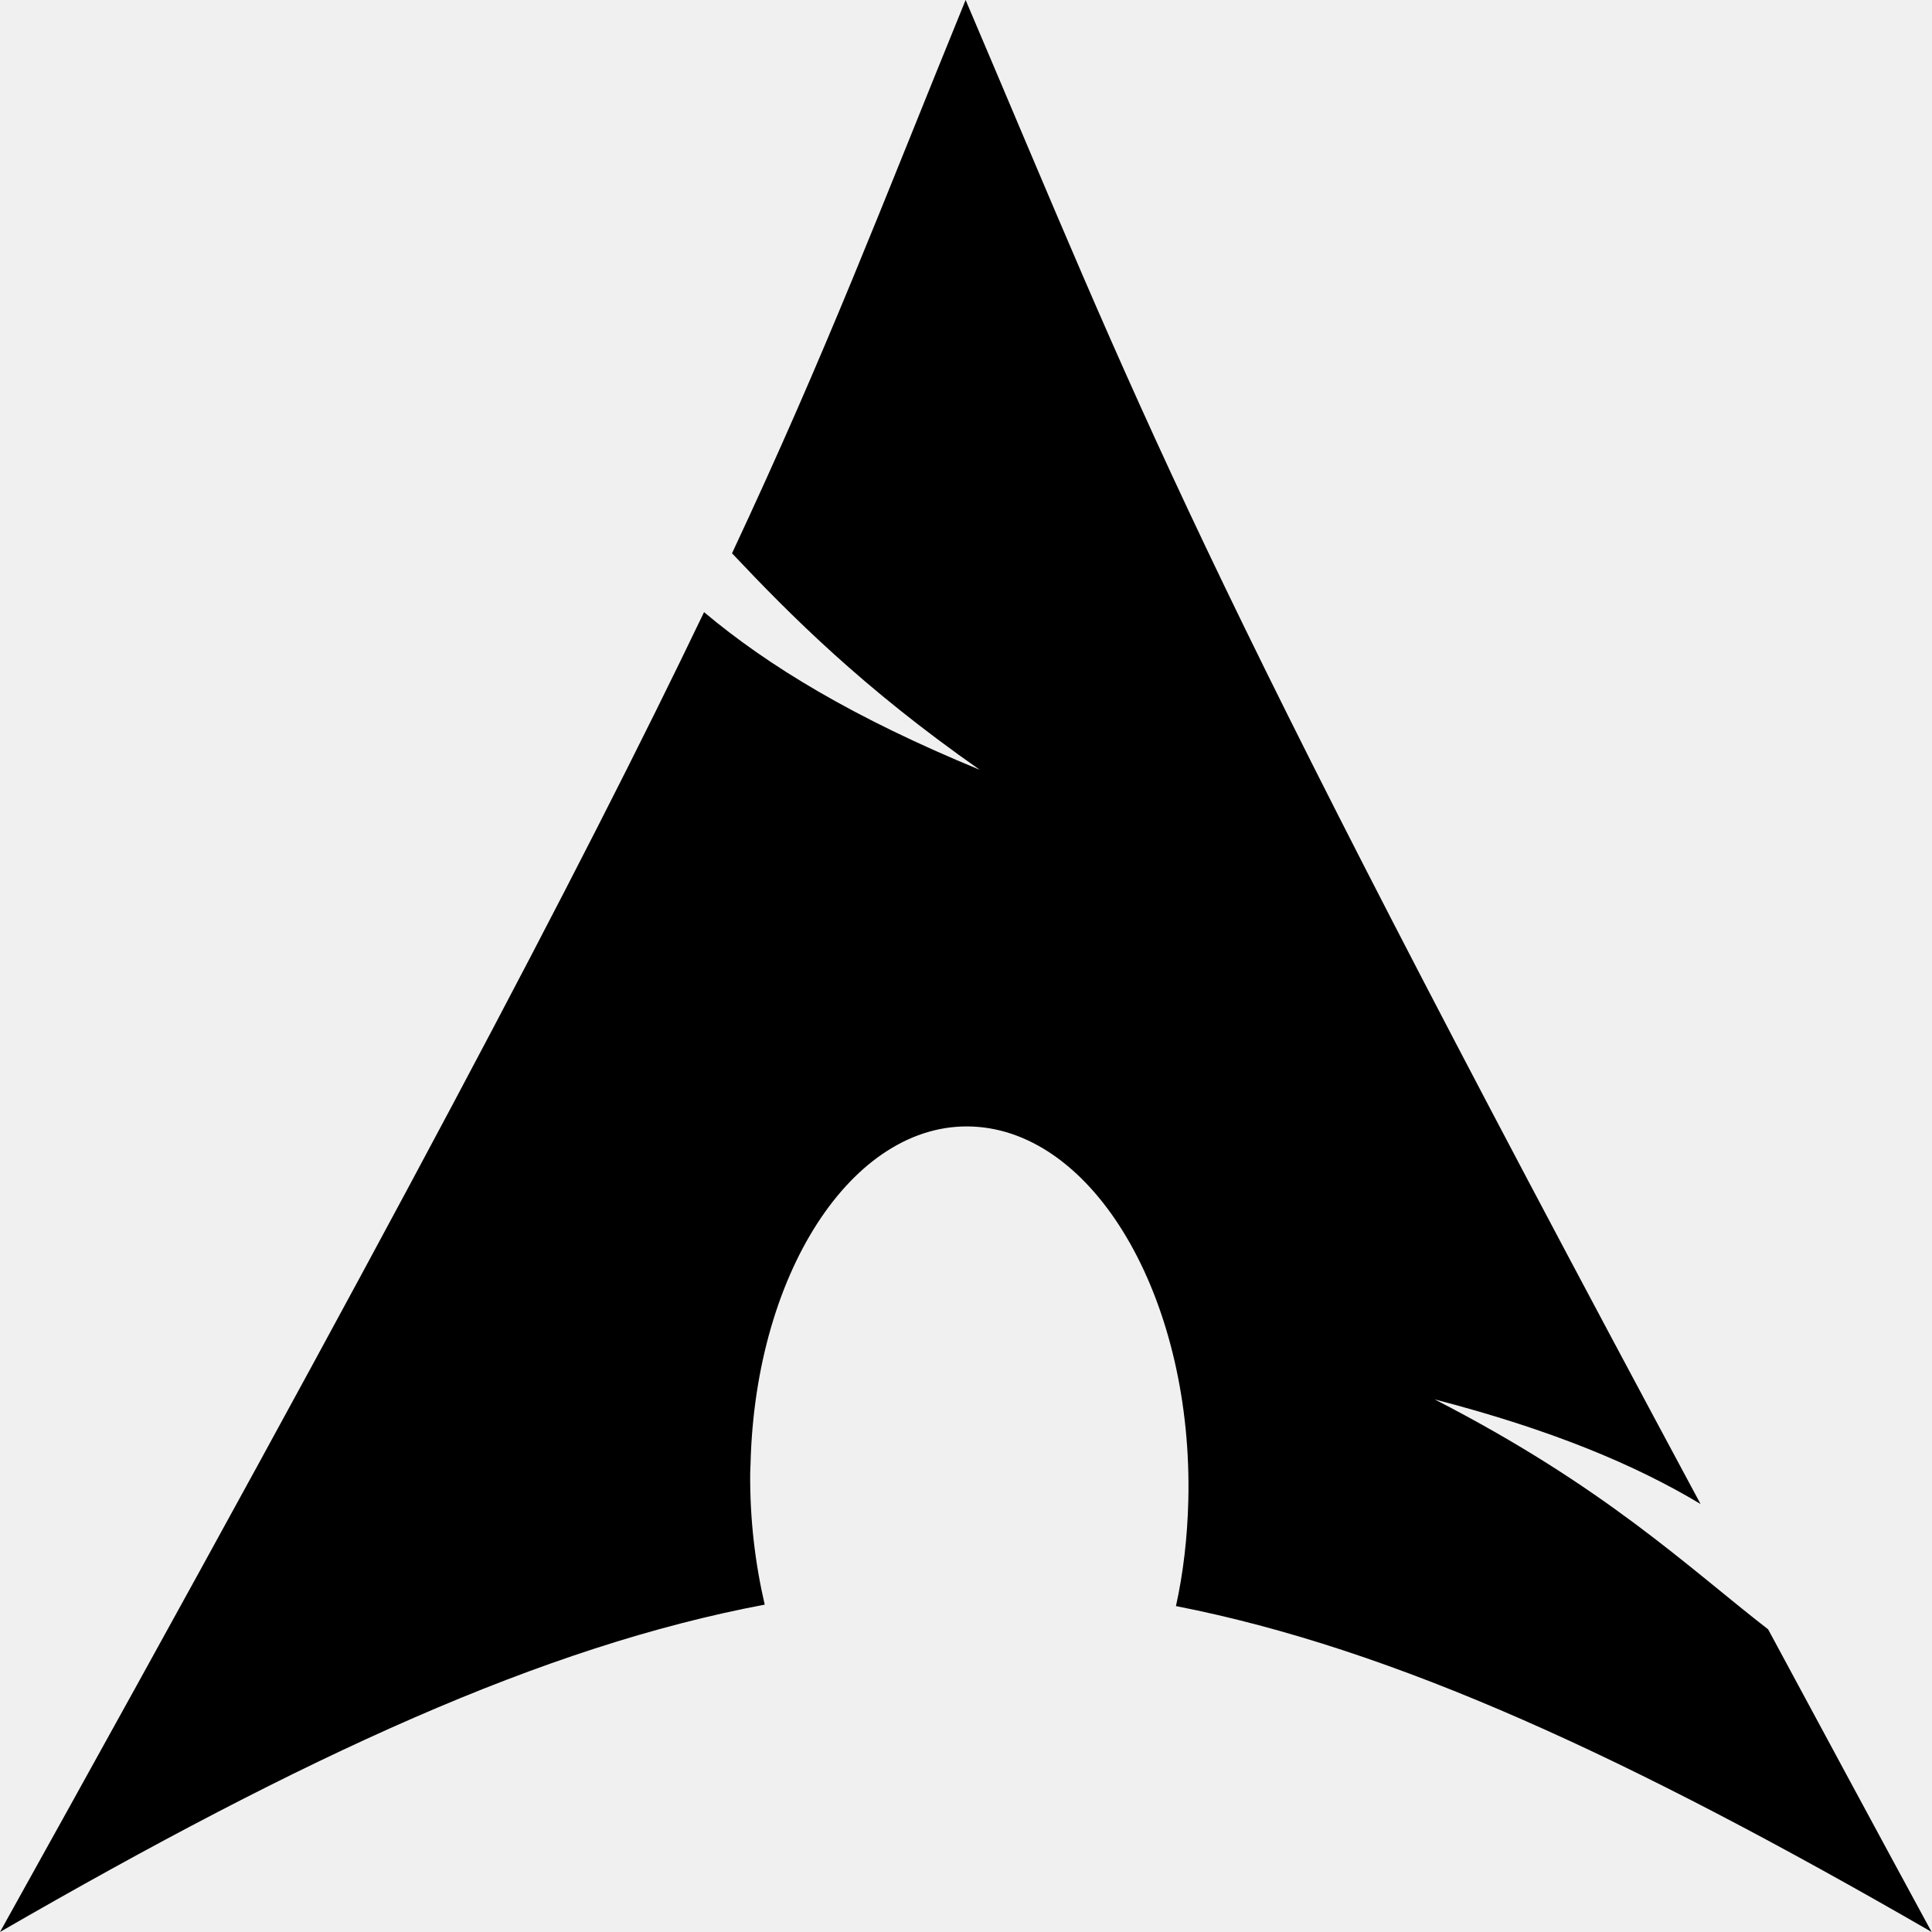
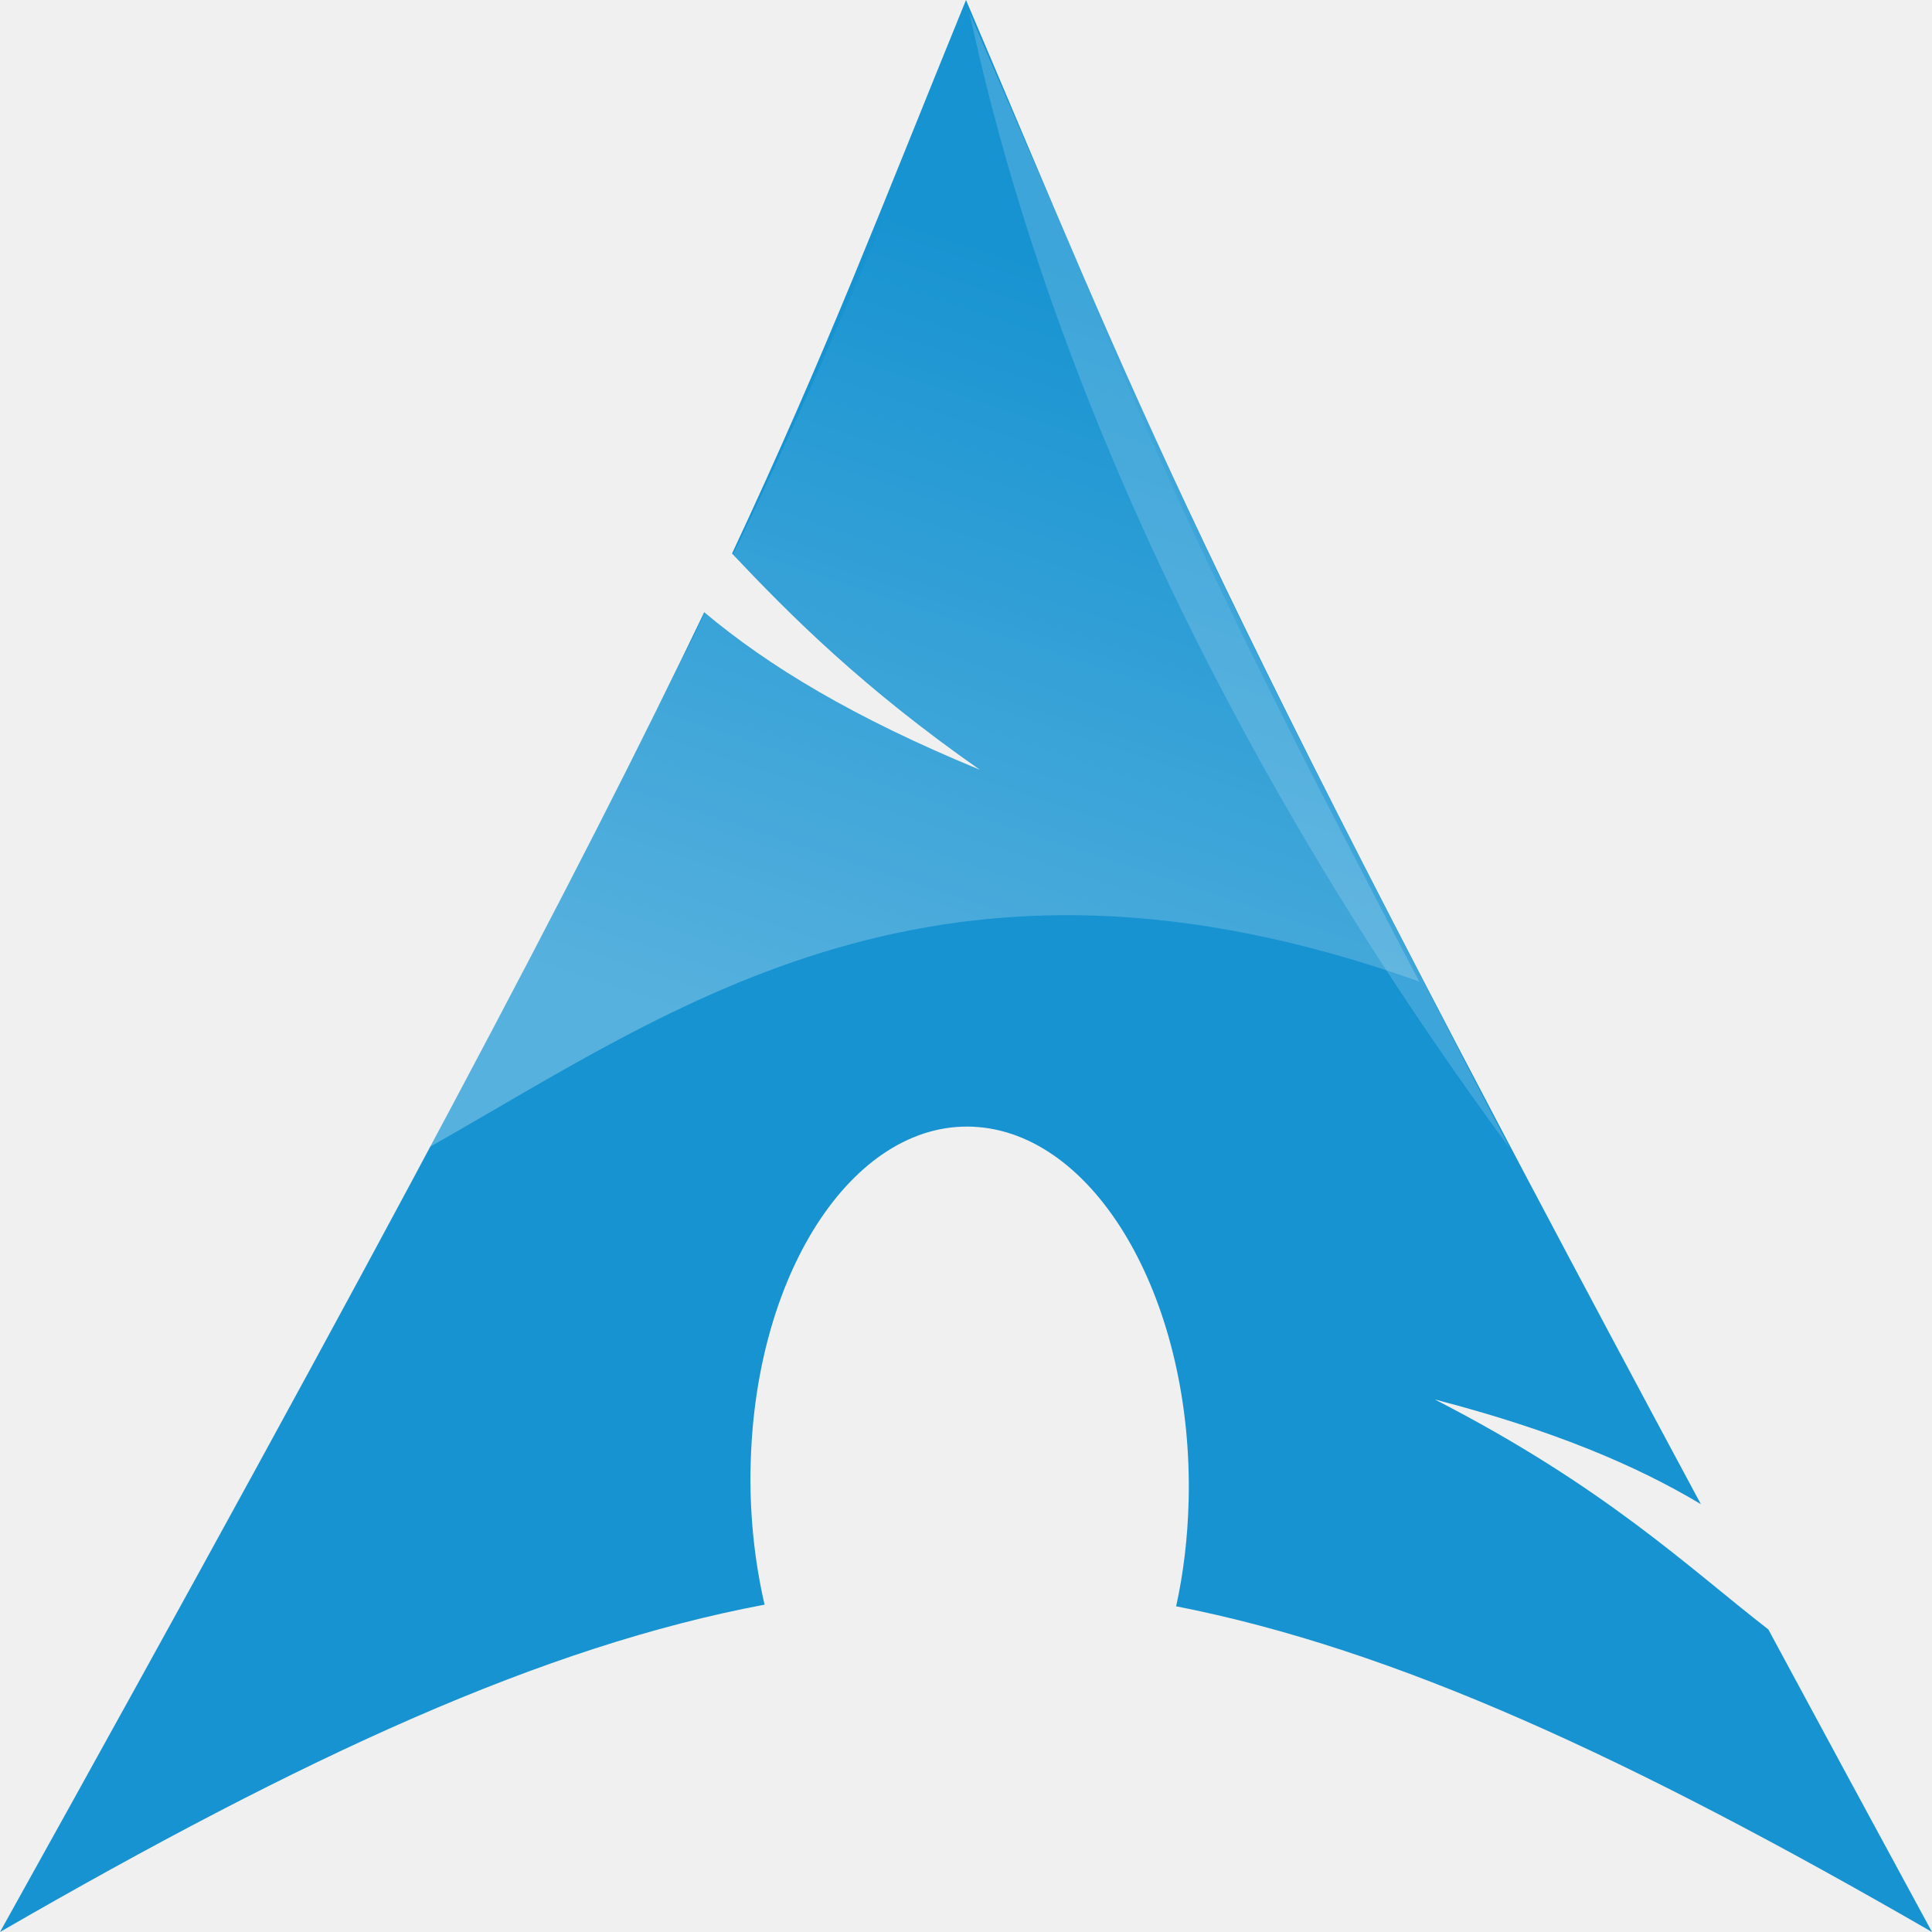
- <svg xmlns="http://www.w3.org/2000/svg" viewBox="22.75 16.625 166.16 166.19" fill="none">
-   <path d="m 105.812,16.625 c -7.397,18.135 -11.858,29.998 -20.094,47.594 5.049,5.352 11.247,11.585 21.312,18.625 C 96.21,78.391 88.829,73.92 83.312,69.281 72.773,91.274 56.26,122.602 22.75,182.812 49.088,167.607 69.504,158.233 88.531,154.656 87.714,151.142 87.25,147.341 87.281,143.375 l 0.031,-0.844 c 0.418,-16.874 9.196,-29.85 19.594,-28.969 10.398,0.881 18.48,15.282 18.062,32.156 -0.079,3.175 -0.437,6.23 -1.062,9.062 18.821,3.682 39.019,13.032 65,28.031 -5.123,-9.432 -9.696,-17.934 -14.062,-26.031 -6.878,-5.331 -14.053,-12.27 -28.688,-19.781 10.059,2.614 17.261,5.629 22.875,9 C 124.633,63.338 121.038,52.354 105.812,16.625 z" fill="currentColor" fill-rule="evenodd" />
+ <svg xmlns="http://www.w3.org/2000/svg" xmlns:xlink="http://www.w3.org/1999/xlink" width="128" height="128" id="svg2424" version="1.0">
+   <defs id="defs2426">
+     <linearGradient xlink:href="#path1082_2_" id="linearGradient2191" gradientUnits="userSpaceOnUse" gradientTransform="matrix(-0.2652794,0,0,0.2652645,207.8986,-12.55861)" x1="541.335" y1="104.507" x2="606.912" y2="303.14" />
+     <linearGradient gradientUnits="userSpaceOnUse" id="path1082_2_" y2="129.347" x2="112.499" y1="6.137" x1="112.499" gradientTransform="translate(287,-83)">
+       <stop id="stop193" offset="0" style="stop-color:#ffffff;stop-opacity:0" />
+       <stop id="stop195" offset="1" style="stop-color:#ffffff;stop-opacity:0.275;" />
+       <midPointStop id="midPointStop197" style="stop-color:#FFFFFF" offset="0" />
+       <midPointStop id="midPointStop199" style="stop-color:#FFFFFF" offset="0.5" />
+       <midPointStop id="midPointStop201" style="stop-color:#000000" offset="1" />
+     </linearGradient>
+     <linearGradient id="linearGradient3388">
+       <stop style="stop-color:#000000;stop-opacity:0;" offset="0" id="stop3390" />
+       <stop style="stop-color:#000000;stop-opacity:0.371;" offset="1" id="stop3392" />
+     </linearGradient>
+     <linearGradient id="linearGradient4346">
+       <stop style="stop-color:#00bdec;stop-opacity:1" offset="0" id="stop4348" />
+       <stop style="stop-color:#40bfde;stop-opacity:1" offset="1" id="stop4350" />
+     </linearGradient>
+     <linearGradient xlink:href="#linearGradient4346" id="linearGradient4352" x1="400.614" y1="634.151" x2="616.486" y2="666.978" gradientUnits="userSpaceOnUse" />
+     <linearGradient id="linearGradient5323">
+       <stop style="stop-color:#6e6e6e;stop-opacity:1" offset="0" id="stop5325" />
+       <stop style="stop-color:#4d4d4d;stop-opacity:1" offset="1" id="stop5327" />
+     </linearGradient>
+     <linearGradient xlink:href="#linearGradient5323" id="linearGradient5329" x1="291.836" y1="238.082" x2="650.814" y2="348.969" gradientUnits="userSpaceOnUse" />
+     <linearGradient xlink:href="#path1082_2_" id="linearGradient2216" gradientUnits="userSpaceOnUse" gradientTransform="matrix(-0.3937741,0,0,0.393752,978.3497,416.9815)" x1="541.335" y1="104.507" x2="606.912" y2="303.14" />
+   </defs>
+   <g id="layer1" transform="translate(-269.5178,-201.6012)">
+     <g id="g2424" transform="matrix(1.347368,0,0,1.347368,-632.8824,-513.3437)">
+       <g id="g2210" transform="matrix(0.5,0,0,0.5,334.8751,312.8116)">
+         <path style="fill:#1793d1;fill-opacity:1;fill-rule:evenodd;stroke:none;stroke-width:1;stroke-linecap:round;stroke-linejoin:round;stroke-miterlimit:10;stroke-dasharray:none;stroke-opacity:1" d="M 128,0 C 116.605,27.937 109.687,46.237 97,73.344 C 104.778,81.589 114.338,91.156 129.844,102 C 113.174,95.14 101.81,88.271 93.312,81.125 C 77.076,115.005 51.622,163.246 0,256 C 40.563,232.582 72.008,218.138 101.312,212.625 C 100.059,207.221 99.389,201.347 99.438,195.25 L 99.469,193.969 C 100.113,167.975 113.638,147.987 129.656,149.344 C 145.674,150.701 158.144,172.881 157.5,198.875 C 157.379,203.771 156.81,208.476 155.844,212.844 C 184.833,218.517 215.982,232.897 256,256 C 248.108,241.47 241.039,228.38 234.312,215.906 C 223.716,207.694 212.669,197.009 190.125,185.438 C 205.621,189.464 216.727,194.12 225.375,199.312 C 156.98,71.973 151.454,55.04 128,0 z " transform="matrix(0.7421875,0,0,0.7421875,669.7501,435.6232)" id="path2518" />
+         <path style="fill:#ffffff;fill-opacity:0.166;fill-rule:evenodd;stroke:none;stroke-width:36.1;stroke-linecap:butt;stroke-linejoin:round;stroke-miterlimit:10;stroke-opacity:1" d="M 818.226,548.553 C 777.045,492.658 767.499,447.608 765.081,436.853 C 787.049,487.521 786.899,488.143 818.226,548.553 z " id="path2522" />
+         <path style="fill:url(#linearGradient2191);fill-opacity:1;fill-rule:evenodd;stroke:none;stroke-width:0.714;stroke-linecap:round;stroke-linejoin:round;stroke-miterlimit:10;stroke-dasharray:none;stroke-opacity:1" d="M 64.25 0.562 C 63.541 2.307 62.843 3.983 62.188 5.594 C 61.459 7.383 60.751 9.107 60.062 10.781 C 59.374 12.456 58.708 14.106 58.031 15.719 C 57.355 17.332 56.661 18.927 55.969 20.531 C 55.276 22.136 54.58 23.726 53.844 25.375 C 53.108 27.024 52.339 28.722 51.531 30.469 C 50.723 32.215 49.876 34.009 48.969 35.906 C 48.845 36.165 48.688 36.457 48.562 36.719 C 52.441 40.828 57.223 45.604 64.938 51 C 56.624 47.579 50.933 44.157 46.688 40.594 C 46.468 41.041 46.288 41.448 46.062 41.906 C 45.23 43.595 44.306 45.43 43.375 47.281 C 43.148 47.733 42.953 48.131 42.719 48.594 C 42.613 48.806 42.482 49.036 42.375 49.25 C 38.728 56.551 34.24 65.229 28.5 75.969 C 44.723 66.824 62.249 53.683 94.031 65.031 C 92.437 62.011 90.971 59.163 89.594 56.5 C 88.217 53.837 86.938 51.358 85.75 49 C 84.562 46.642 83.465 44.418 82.438 42.312 C 81.41 40.207 80.458 38.219 79.562 36.312 C 78.667 34.406 77.824 32.572 77.031 30.812 C 76.239 29.053 75.499 27.352 74.781 25.688 C 74.063 24.023 73.36 22.404 72.688 20.781 C 72.015 19.158 71.374 17.54 70.719 15.906 C 70.46 15.26 70.197 14.591 69.938 13.938 C 68.168 9.782 66.347 5.489 64.25 0.562 z " transform="matrix(1.484375,0,0,1.484375,669.7501,435.6232)" id="path2520" />
+       </g>
+     </g>
+   </g>
</svg>
